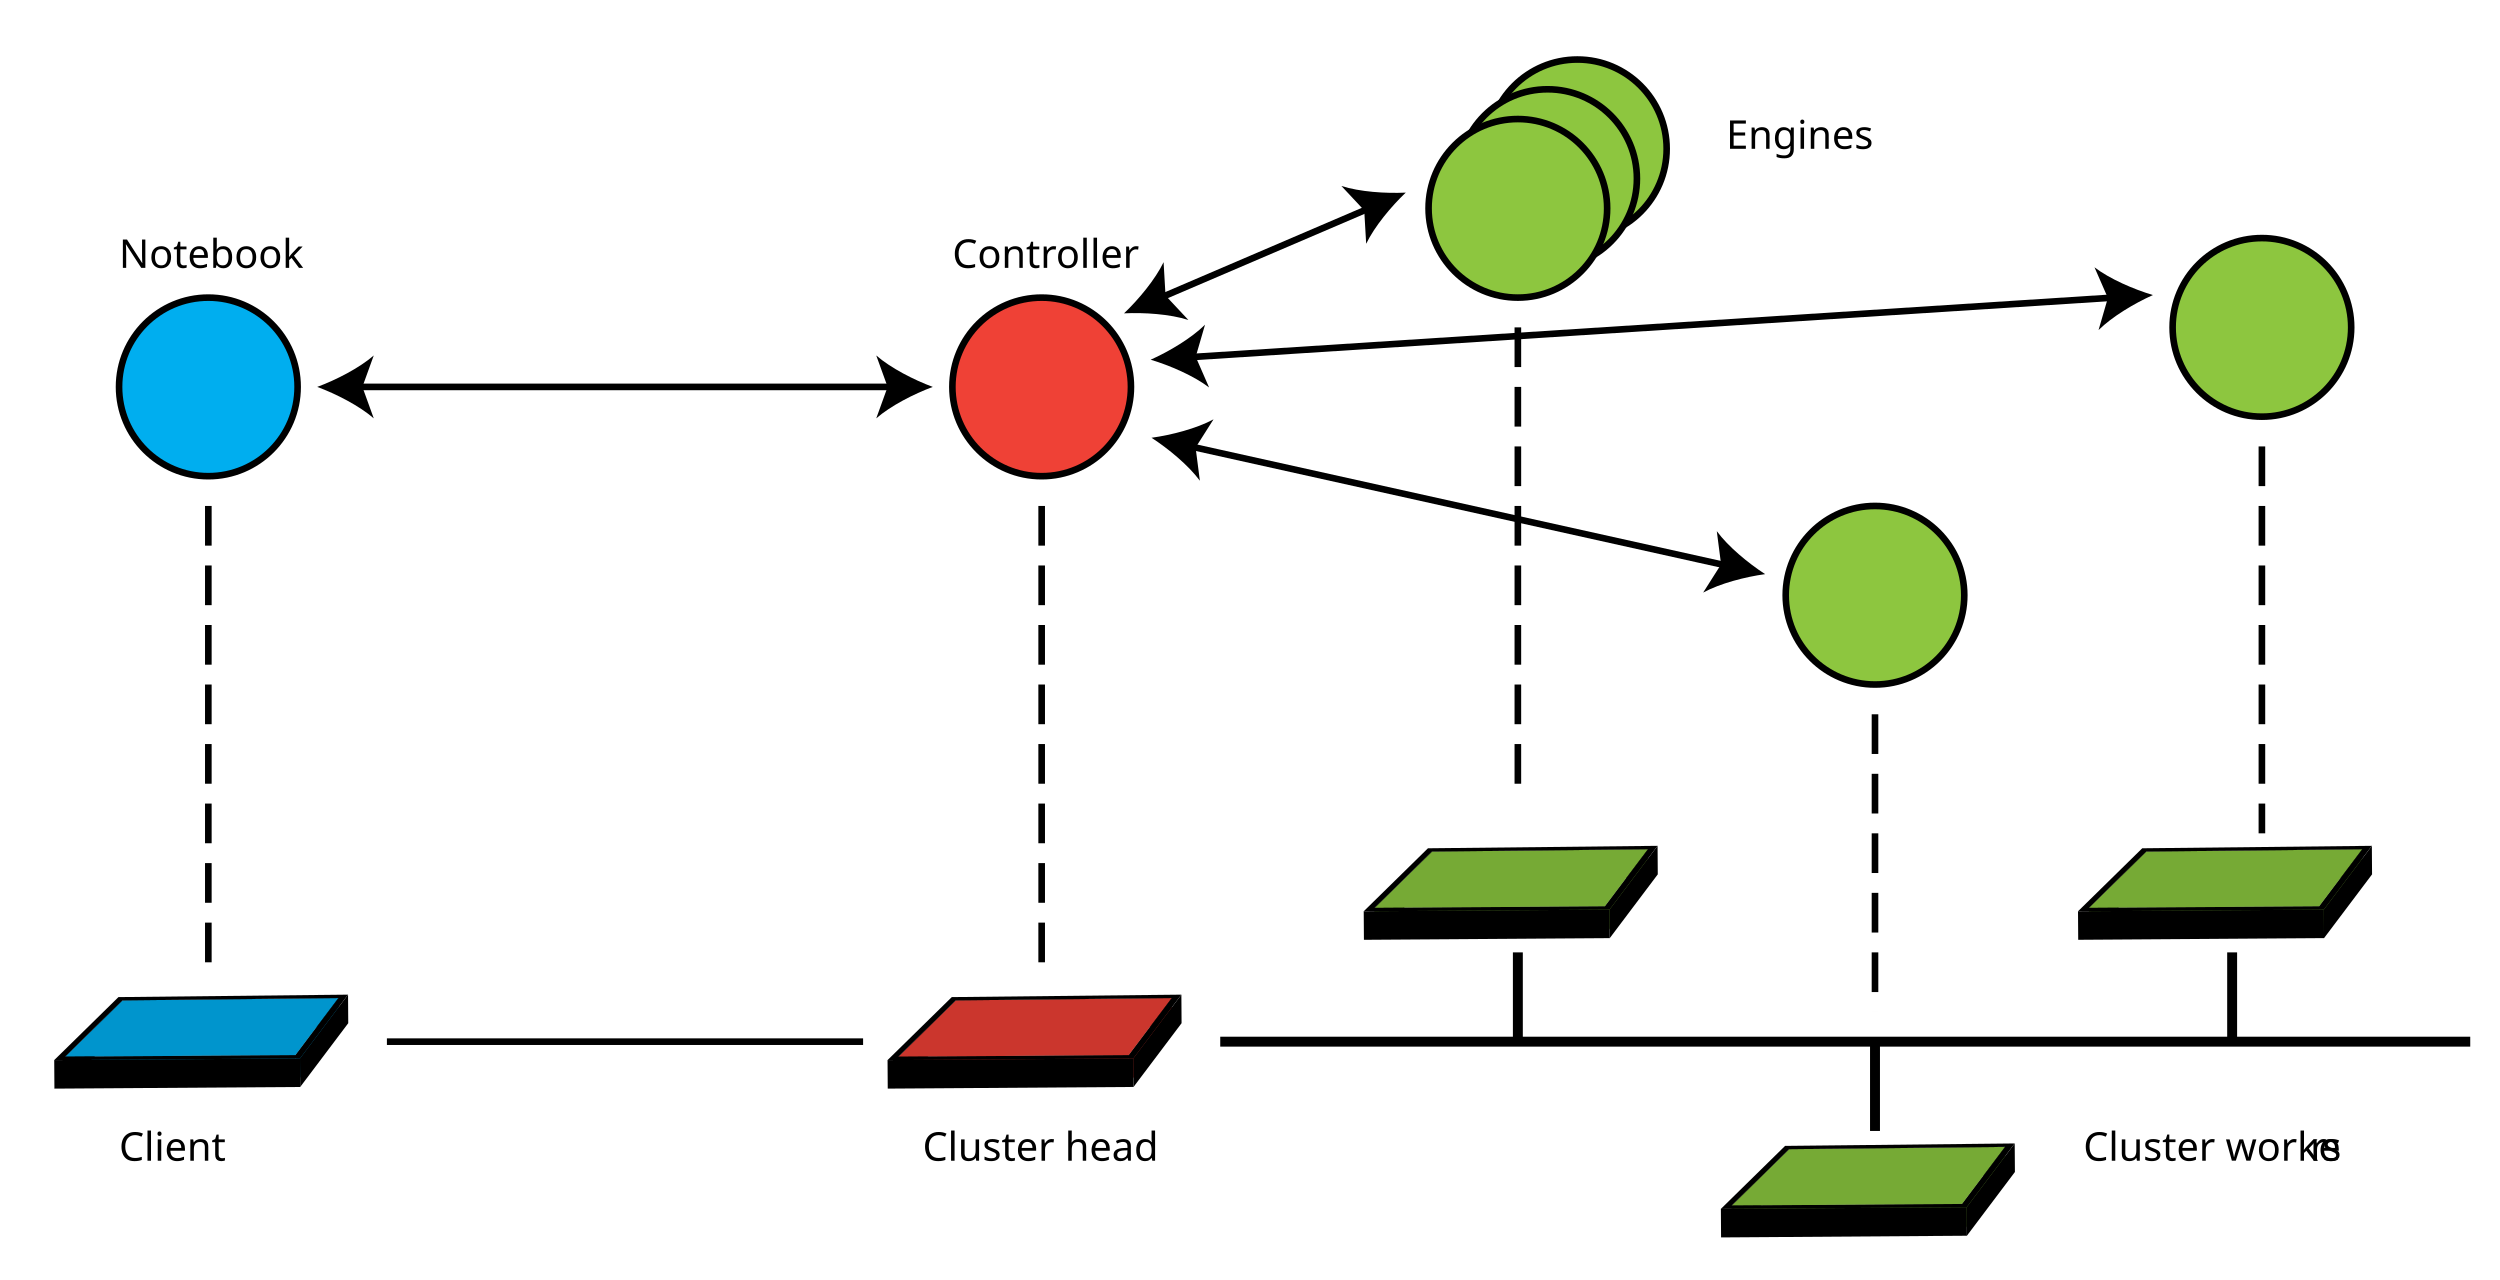
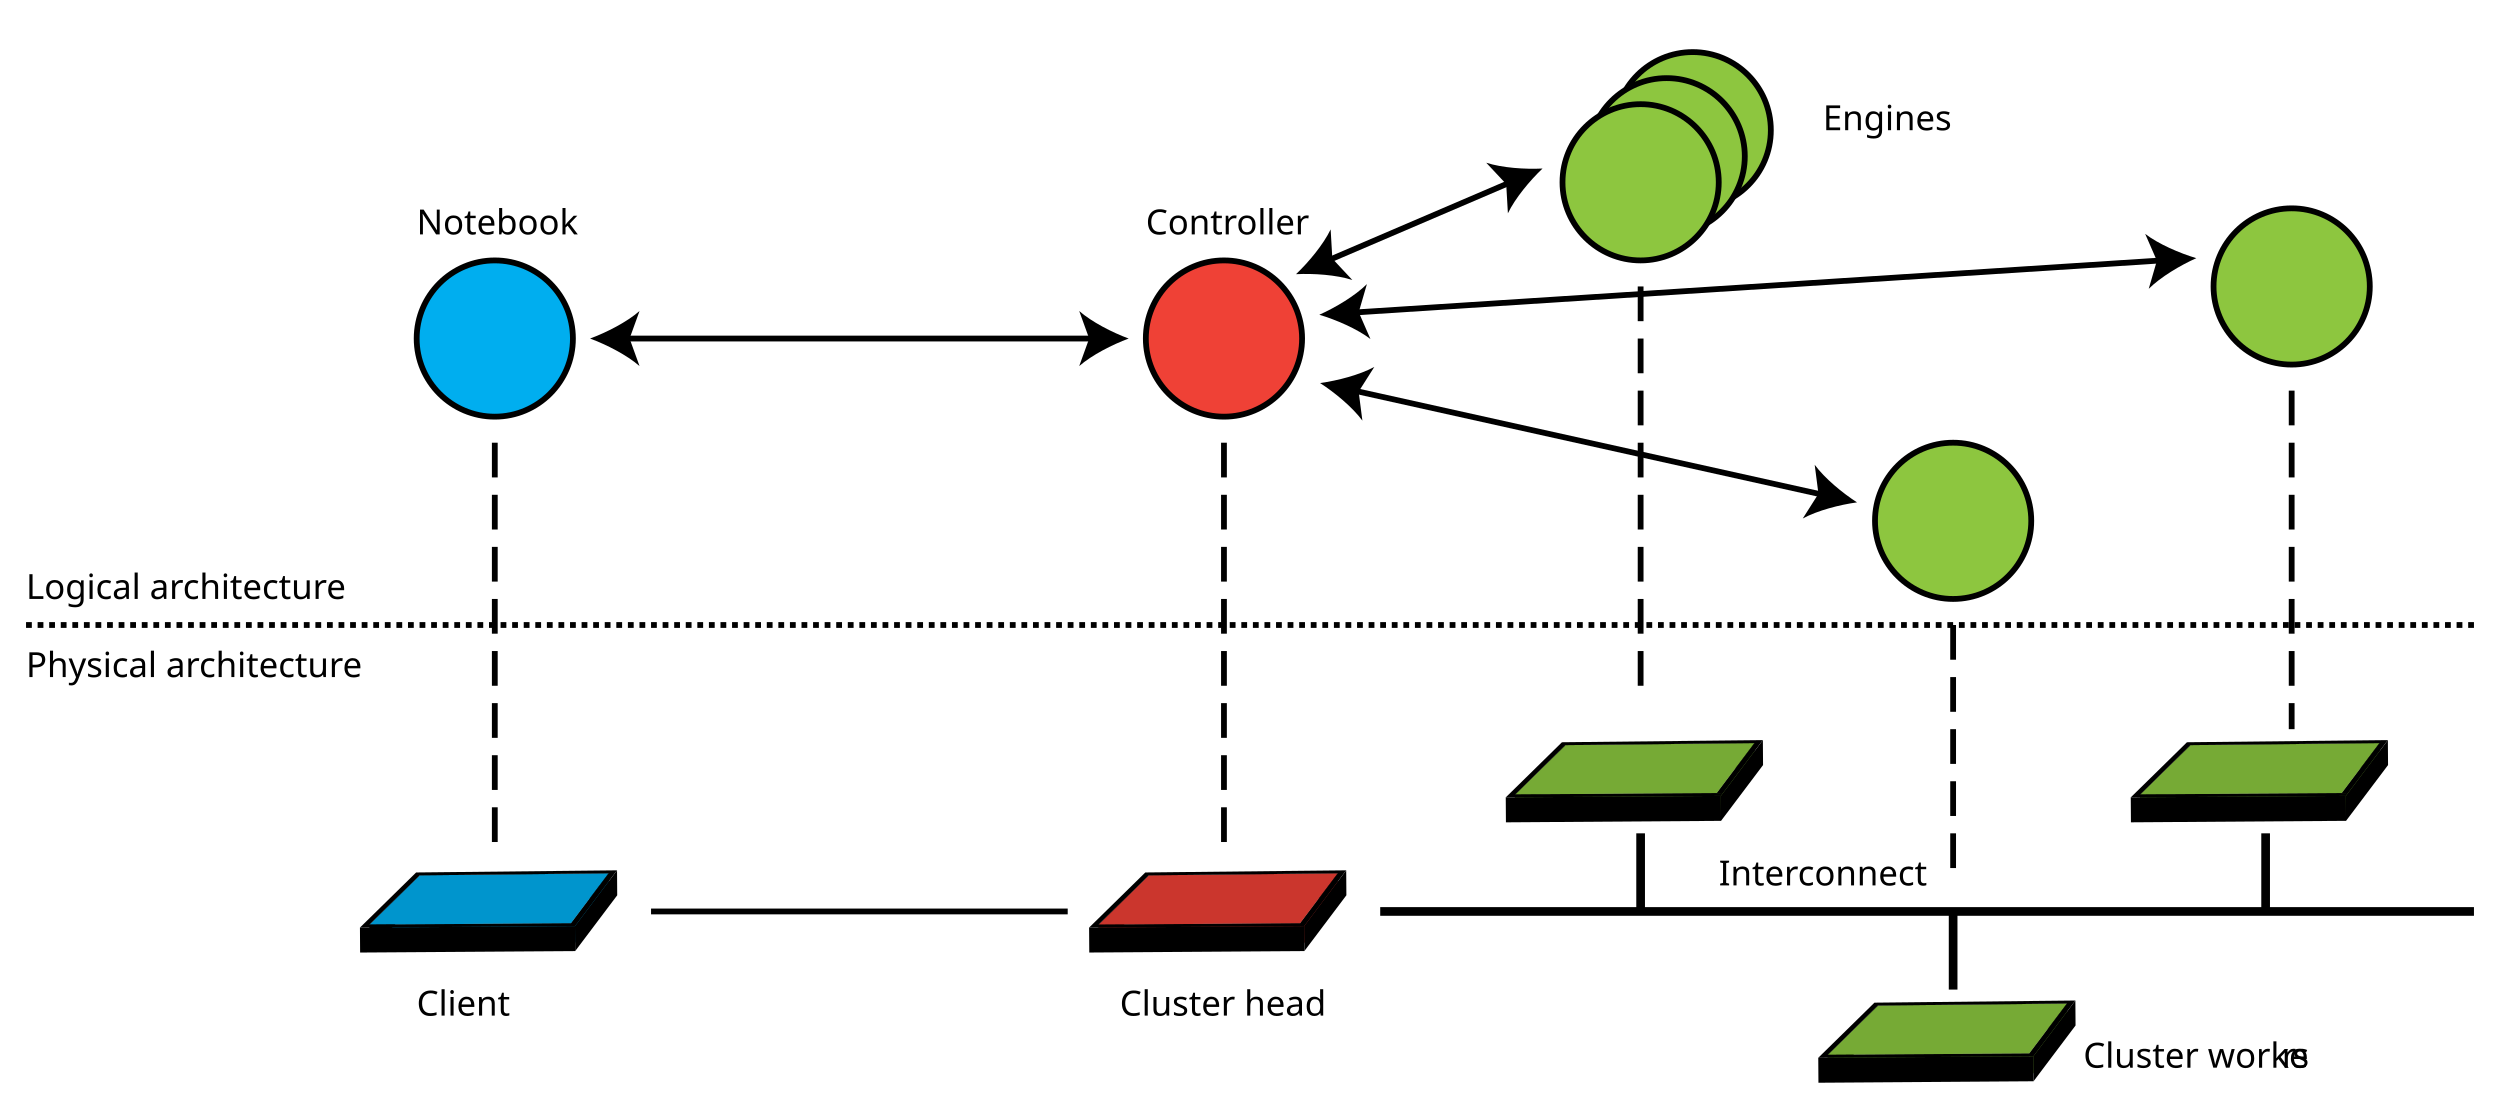
- <svg xmlns="http://www.w3.org/2000/svg" version="1.1" id="Layer_1" x="0px" y="0px" width="756px" height="387px" viewBox="0 0 756 387" enable-background="new 0 0 756 387" xml:space="preserve">
-   <g>
-     <g>
-       <g enable-background="new    ">
-         <g>
-           <polygon points="354.331,301.818 354.39,310.45 289.098,311.151 289.039,302.519     " />
-         </g>
-         <g>
-           <polygon fill="#B62F26" points="354.331,301.818 354.39,310.45 341.403,327.702 341.345,319.07     " />
-         </g>
-         <g>
-           <polygon points="289.039,302.519 289.098,311.151 271.736,328.178 271.677,319.546     " />
-         </g>
-         <g>
-           <rect x="302.225" y="288.79" transform="matrix(-0.0068 -1 1 -0.0068 -14.9953 632.3542)" fill="#B72F27" width="8.632" height="69.669" />
-         </g>
-         <g>
-           <polygon fill="#CB362D" points="354.331,301.818 341.345,319.07 271.677,319.546 289.039,302.519     " />
-         </g>
-         <g>
-           <rect x="301.268" y="287.474" transform="matrix(-0.0068 -1 1 -0.0068 -16.9729 632.4202)" width="8.632" height="74.331" />
-         </g>
-         <g>
-           <path d="M287.817,301.524l69.432-0.743l-14.529,19.288l-74.33,0.509L287.817,301.524z M341.345,319.07l12.986-17.252      l-65.292,0.701l-17.362,17.027L341.345,319.07" />
-         </g>
-         <g>
-           <polygon points="357.249,300.781 357.308,309.413 342.778,328.701 342.72,320.069     " />
-         </g>
-       </g>
-     </g>
-   </g>
-   <g>
-     <g>
-       <g enable-background="new    ">
-         <g>
-           <polygon points="498.333,256.819 498.392,265.451 433.1,266.147 433.041,257.516     " />
-         </g>
-         <g>
-           <polygon fill="#69992F" points="498.333,256.819 498.392,265.451 485.396,282.703 485.337,274.071     " />
-         </g>
-         <g>
-           <polygon points="433.041,257.516 433.1,266.147 415.738,283.179 415.68,274.547     " />
-         </g>
-         <g>
-           <rect x="446.222" y="243.795" transform="matrix(-0.0069 -1 1 -0.0069 175.0284 731.0746)" fill="#699A2F" width="8.632" height="69.66" />
-         </g>
-         <g>
-           <polygon fill="#76AA35" points="498.333,256.819 485.337,274.071 415.68,274.547 433.041,257.516     " />
-         </g>
-         <g>
-           <rect x="445.266" y="242.47" transform="matrix(-0.0069 -1 1 -0.0069 173.0506 731.1407)" width="8.632" height="74.34" />
-         </g>
-         <g>
-           <path d="M431.811,256.52l69.439-0.743l-14.529,19.293l-74.338,0.509L431.811,256.52z M485.337,274.071l12.996-17.252      l-65.292,0.697l-17.361,17.031L485.337,274.071" />
-         </g>
-         <g>
-           <polygon points="501.25,255.777 501.31,264.408 486.78,283.702 486.721,275.07     " />
-         </g>
-       </g>
-     </g>
-   </g>
-   <g>
-     <g>
-       <g enable-background="new    ">
-         <g>
-           <polygon points="714.333,256.819 714.392,265.451 649.1,266.147 649.041,257.516     " />
-         </g>
-         <g>
-           <polygon fill="#69992F" points="714.333,256.819 714.392,265.451 701.396,282.703 701.337,274.071     " />
-         </g>
-         <g>
-           <polygon points="649.041,257.516 649.1,266.147 631.738,283.179 631.68,274.547     " />
-         </g>
-         <g>
-           <rect x="662.222" y="243.795" transform="matrix(-0.0069 -1 1 -0.0069 392.519 947.0695)" fill="#699A2F" width="8.632" height="69.66" />
-         </g>
-         <g>
-           <polygon fill="#76AA35" points="714.333,256.819 701.337,274.071 631.68,274.547 649.041,257.516     " />
-         </g>
-         <g>
-           <rect x="661.266" y="242.47" transform="matrix(-0.0069 -1 1 -0.0069 390.5413 947.1356)" width="8.632" height="74.34" />
-         </g>
-         <g>
-           <path d="M647.811,256.52l69.439-0.743l-14.529,19.293l-74.338,0.509L647.811,256.52z M701.337,274.071l12.996-17.252      l-65.292,0.697l-17.361,17.031L701.337,274.071" />
-         </g>
-         <g>
-           <polygon points="717.25,255.777 717.31,264.408 702.78,283.702 702.721,275.07     " />
-         </g>
-       </g>
-     </g>
-   </g>
-   <g>
-     <g>
-       <g enable-background="new    ">
-         <g>
-           <polygon points="606.333,346.819 606.392,355.451 541.1,356.147 541.041,347.516     " />
-         </g>
-         <g>
-           <polygon fill="#69992F" points="606.333,346.819 606.392,355.451 593.396,372.703 593.337,364.071     " />
-         </g>
-         <g>
-           <polygon points="541.041,347.516 541.1,356.147 523.738,373.179 523.68,364.547     " />
-         </g>
-         <g>
-           <rect x="554.222" y="333.795" transform="matrix(-0.0069 -1 1 -0.0069 193.7758 929.6932)" fill="#699A2F" width="8.632" height="69.66" />
-         </g>
-         <g>
-           <polygon fill="#76AA35" points="606.333,346.819 593.337,364.071 523.68,364.547 541.041,347.516     " />
-         </g>
-         <g>
-           <rect x="553.266" y="332.47" transform="matrix(-0.0069 -1 1 -0.0069 191.7981 929.7593)" width="8.632" height="74.34" />
-         </g>
-         <g>
-           <path d="M539.811,346.52l69.439-0.743l-14.529,19.293l-74.338,0.509L539.811,346.52z M593.337,364.071l12.996-17.252      l-65.292,0.697l-17.361,17.031L593.337,364.071" />
-         </g>
-         <g>
-           <polygon points="609.25,345.777 609.31,354.408 594.78,373.702 594.721,365.07     " />
-         </g>
-       </g>
-     </g>
-   </g>
-   <line fill="none" stroke="#000000" stroke-width="3" x1="369" y1="315" x2="747" y2="315" />
-   <line fill="none" stroke="#000000" stroke-width="3" x1="459" y1="315" x2="459" y2="288" />
-   <line fill="none" stroke="#000000" stroke-width="3" x1="567" y1="342" x2="567" y2="315" />
-   <line fill="none" stroke="#000000" stroke-width="3" x1="675" y1="315" x2="675" y2="288" />
-   <circle fill="#EF4136" stroke="#000000" stroke-width="2" cx="315" cy="117" r="27" />
-   <g>
-     <g>
-       <g enable-background="new    ">
-         <g>
-           <polygon points="102.331,301.818 102.39,310.45 37.098,311.151 37.039,302.52     " />
-         </g>
-         <g>
-           <polygon fill="#0087BA" points="102.331,301.818 102.39,310.45 89.403,327.702 89.345,319.07     " />
-         </g>
-         <g>
-           <rect x="50.225" y="288.79" transform="matrix(-0.0068 -1 1 -0.0068 -268.7058 380.36)" fill="#0088BB" width="8.632" height="69.669" />
-         </g>
-         <g>
-           <polygon points="37.039,302.52 37.098,311.151 19.736,328.178 19.677,319.546     " />
-         </g>
-         <g>
-           <polygon fill="#0095CD" points="102.331,301.818 89.345,319.07 19.677,319.546 37.039,302.52     " />
-         </g>
-         <g>
-           <rect x="49.268" y="287.474" transform="matrix(-0.0068 -1 1 -0.0068 -270.6835 380.426)" width="8.632" height="74.331" />
-         </g>
-         <g>
-           <path d="M35.817,301.524l69.432-0.743L90.72,320.069l-74.33,0.509L35.817,301.524z M89.345,319.07l12.986-17.252l-65.292,0.702      l-17.362,17.026L89.345,319.07" />
-         </g>
-         <g>
-           <polygon points="105.249,300.781 105.308,309.413 90.778,328.701 90.72,320.069     " />
-         </g>
-       </g>
-     </g>
-   </g>
-   <line fill="none" stroke="#000000" stroke-width="2" x1="117" y1="315" x2="261" y2="315" />
-   <circle fill="#8DC63F" stroke="#000000" stroke-width="2" cx="477" cy="45" r="27" />
-   <circle fill="#8DC63F" stroke="#000000" stroke-width="2" cx="567" cy="180" r="27" />
-   <circle fill="#8DC63F" stroke="#000000" stroke-width="2" cx="684" cy="99" r="27" />
-   <line fill="none" stroke="#000000" stroke-width="2" stroke-dasharray="12,6" x1="459" y1="99" x2="459" y2="243" />
-   <line fill="none" stroke="#000000" stroke-width="2" stroke-dasharray="12,6" x1="684" y1="135" x2="684" y2="252" />
-   <line fill="none" stroke="#000000" stroke-width="2" stroke-dasharray="12,6" x1="315" y1="153" x2="315" y2="297" />
-   <line fill="none" stroke="#000000" stroke-width="2" stroke-dasharray="12,6" x1="567" y1="216" x2="567" y2="306" />
-   <g>
-     <g>
-       <line fill="none" stroke="#000000" stroke-width="2" x1="351" y1="90" x2="414.001" y2="63" />
-       <path d="M425.096,58.245c-4.391,4.175-9.451,10.255-11.966,15.475l-0.585-10.096l-6.907-7.386    C411.151,58.016,419.045,58.546,425.096,58.245z" />
-       <path d="M339.906,94.755c4.39-4.174,9.451-10.255,11.965-15.475l0.585,10.096l6.907,7.386    C353.85,94.983,345.957,94.454,339.906,94.755z" />
-     </g>
-   </g>
-   <g>
-     <g>
-       <line fill="none" stroke="#000000" stroke-width="2" x1="360" y1="108" x2="639.001" y2="90" />
-       <path d="M651.046,89.223c-5.532,2.468-12.333,6.51-16.445,10.59l2.819-9.711l-4.044-9.269    C637.979,84.351,645.242,87.486,651.046,89.223z" />
-       <path d="M347.955,108.777c5.532-2.469,12.333-6.511,16.446-10.591l-2.82,9.711l4.045,9.269    C361.022,113.649,353.759,110.514,347.955,108.777z" />
-     </g>
-   </g>
-   <g>
-     <g>
-       <line fill="none" stroke="#000000" stroke-width="2" x1="360" y1="135" x2="522" y2="171" />
-       <path d="M533.783,173.619c-6.002,0.825-13.661,2.806-18.75,5.575l5.421-8.538l-1.295-10.029    C522.597,165.291,528.695,170.33,533.783,173.619z" />
-       <path d="M348.218,132.381c6.001-0.825,13.661-2.806,18.75-5.575l-5.42,8.537l1.294,10.029    C359.404,140.709,353.305,135.67,348.218,132.381z" />
-     </g>
-   </g>
-   <circle fill="#00AEEF" stroke="#000000" stroke-width="2" cx="63" cy="117" r="27" />
-   <g>
-     <g>
-       <line fill="none" stroke="#000000" stroke-width="2" x1="108" y1="117" x2="270" y2="117" />
-       <path d="M282.071,117c-5.68,2.107-12.727,5.703-17.094,9.51l3.439-9.51l-3.439-9.51C269.344,111.297,276.391,114.894,282.071,117z    " />
-       <path d="M95.93,117c5.68-2.107,12.727-5.703,17.094-9.51l-3.439,9.51l3.439,9.51C108.657,122.703,101.61,119.106,95.93,117z" />
-     </g>
-   </g>
-   <line fill="none" stroke="#000000" stroke-width="2" stroke-dasharray="12,6" x1="63" y1="153" x2="63" y2="297" />
-   <text transform="matrix(1 0 0 1 36.0005 351.0005)" font-family="'MyriadPro-Regular'" font-size="12">Client</text>
-   <text transform="matrix(1 0 0 1 279.0005 351.0005)" font-family="'MyriadPro-Regular'" font-size="12">Cluster head</text>
-   <text transform="matrix(1 0 0 1 630 350.9995)">
+ <svg xmlns="http://www.w3.org/2000/svg" version="1.1" id="Layer_1" x="0px" y="0px" width="864px" height="387px" viewBox="0 0 864 387" enable-background="new 0 0 864 387" xml:space="preserve">
+   <g>
+     <g>
+       <g enable-background="new    ">
+         <g>
+           <polygon points="462.331,301.818 462.39,310.45 397.098,311.151 397.039,302.519     " />
+         </g>
+         <g>
+           <polygon fill="#B62F26" points="462.331,301.818 462.39,310.45 449.403,327.702 449.345,319.07     " />
+         </g>
+         <g>
+           <polygon points="397.039,302.519 397.098,311.151 379.736,328.178 379.677,319.546     " />
+         </g>
+         <g>
+           <rect x="410.225" y="288.79" transform="matrix(-0.0068 -1 1 -0.0068 93.7378 740.3517)" fill="#B72F27" width="8.632" height="69.669" />
+         </g>
+         <g>
+           <polygon fill="#CB362D" points="462.331,301.818 449.345,319.07 379.677,319.546 397.039,302.519     " />
+         </g>
+         <g>
+           <rect x="409.268" y="287.474" transform="matrix(-0.0068 -1 1 -0.0068 91.7602 740.4177)" width="8.632" height="74.331" />
+         </g>
+         <g>
+           <path d="M395.817,301.524l69.432-0.743l-14.529,19.288l-74.33,0.509L395.817,301.524z M449.345,319.07l12.986-17.252      l-65.292,0.701l-17.362,17.027L449.345,319.07" />
+         </g>
+         <g>
+           <polygon points="465.249,300.781 465.308,309.413 450.778,328.701 450.72,320.069     " />
+         </g>
+       </g>
+     </g>
+   </g>
+   <g>
+     <g>
+       <g enable-background="new    ">
+         <g>
+           <polygon points="606.333,256.819 606.392,265.451 541.1,266.147 541.041,257.516     " />
+         </g>
+         <g>
+           <polygon fill="#69992F" points="606.333,256.819 606.392,265.451 593.396,282.703 593.337,274.071     " />
+         </g>
+         <g>
+           <polygon points="541.041,257.516 541.1,266.147 523.738,283.179 523.68,274.547     " />
+         </g>
+         <g>
+           <rect x="554.222" y="243.795" transform="matrix(-0.0069 -1 1 -0.0069 283.7737 839.0721)" fill="#699A2F" width="8.632" height="69.66" />
+         </g>
+         <g>
+           <polygon fill="#76AA35" points="606.333,256.819 593.337,274.071 523.68,274.547 541.041,257.516     " />
+         </g>
+         <g>
+           <rect x="553.266" y="242.47" transform="matrix(-0.0069 -1 1 -0.0069 281.7959 839.1382)" width="8.632" height="74.34" />
+         </g>
+         <g>
+           <path d="M539.811,256.52l69.439-0.743l-14.529,19.293l-74.338,0.509L539.811,256.52z M593.337,274.071l12.996-17.252      l-65.292,0.697l-17.361,17.031L593.337,274.071" />
+         </g>
+         <g>
+           <polygon points="609.25,255.777 609.31,264.408 594.78,283.702 594.721,275.07     " />
+         </g>
+       </g>
+     </g>
+   </g>
+   <g>
+     <g>
+       <g enable-background="new    ">
+         <g>
+           <polygon points="822.333,256.819 822.392,265.451 757.1,266.147 757.041,257.516     " />
+         </g>
+         <g>
+           <polygon fill="#69992F" points="822.333,256.819 822.392,265.451 809.396,282.703 809.337,274.071     " />
+         </g>
+         <g>
+           <polygon points="757.041,257.516 757.1,266.147 739.738,283.179 739.68,274.547     " />
+         </g>
+         <g>
+           <rect x="770.222" y="243.795" transform="matrix(-0.0069 -1 1 -0.0069 501.2643 1055.067)" fill="#699A2F" width="8.632" height="69.66" />
+         </g>
+         <g>
+           <polygon fill="#76AA35" points="822.333,256.819 809.337,274.071 739.68,274.547 757.041,257.516     " />
+         </g>
+         <g>
+           <rect x="769.266" y="242.47" transform="matrix(-0.0069 -1 1 -0.0069 499.2866 1055.133)" width="8.632" height="74.34" />
+         </g>
+         <g>
+           <path d="M755.811,256.52l69.439-0.743l-14.529,19.293l-74.338,0.509L755.811,256.52z M809.337,274.071l12.996-17.252      l-65.292,0.697l-17.361,17.031L809.337,274.071" />
+         </g>
+         <g>
+           <polygon points="825.25,255.777 825.31,264.408 810.78,283.702 810.721,275.07     " />
+         </g>
+       </g>
+     </g>
+   </g>
+   <g>
+     <g>
+       <g enable-background="new    ">
+         <g>
+           <polygon points="714.333,346.819 714.392,355.451 649.1,356.147 649.041,347.516     " />
+         </g>
+         <g>
+           <polygon fill="#69992F" points="714.333,346.819 714.392,355.451 701.396,372.703 701.337,364.071     " />
+         </g>
+         <g>
+           <polygon points="649.041,347.516 649.1,356.147 631.738,373.179 631.68,364.547     " />
+         </g>
+         <g>
+           <rect x="662.222" y="333.795" transform="matrix(-0.0069 -1 1 -0.0069 302.5212 1037.691)" fill="#699A2F" width="8.632" height="69.66" />
+         </g>
+         <g>
+           <polygon fill="#76AA35" points="714.333,346.819 701.337,364.071 631.68,364.547 649.041,347.516     " />
+         </g>
+         <g>
+           <rect x="661.266" y="332.47" transform="matrix(-0.0069 -1 1 -0.0069 300.5434 1037.757)" width="8.632" height="74.34" />
+         </g>
+         <g>
+           <path d="M647.811,346.52l69.439-0.743l-14.529,19.293l-74.338,0.509L647.811,346.52z M701.337,364.071l12.996-17.252      l-65.292,0.697l-17.361,17.031L701.337,364.071" />
+         </g>
+         <g>
+           <polygon points="717.25,345.777 717.31,354.408 702.78,373.702 702.721,365.07     " />
+         </g>
+       </g>
+     </g>
+   </g>
+   <line fill="none" stroke="#000000" stroke-width="3" x1="477" y1="315" x2="855" y2="315" />
+   <line fill="none" stroke="#000000" stroke-width="3" x1="567" y1="315" x2="567" y2="288" />
+   <line fill="none" stroke="#000000" stroke-width="3" x1="675" y1="342" x2="675" y2="315" />
+   <line fill="none" stroke="#000000" stroke-width="3" x1="783" y1="315" x2="783" y2="288" />
+   <circle fill="#EF4136" stroke="#000000" stroke-width="2" cx="423" cy="117" r="27" />
+   <g>
+     <g>
+       <g enable-background="new    ">
+         <g>
+           <polygon points="210.331,301.818 210.39,310.45 145.098,311.151 145.039,302.52     " />
+         </g>
+         <g>
+           <polygon fill="#0087BA" points="210.331,301.818 210.39,310.45 197.403,327.702 197.345,319.07     " />
+         </g>
+         <g>
+           <rect x="158.225" y="288.79" transform="matrix(-0.0068 -1 1 -0.0068 -159.9727 488.3575)" fill="#0088BB" width="8.632" height="69.669" />
+         </g>
+         <g>
+           <polygon points="145.039,302.52 145.098,311.151 127.736,328.178 127.677,319.546     " />
+         </g>
+         <g>
+           <polygon fill="#0095CD" points="210.331,301.818 197.345,319.07 127.677,319.546 145.039,302.52     " />
+         </g>
+         <g>
+           <rect x="157.268" y="287.474" transform="matrix(-0.0068 -1 1 -0.0068 -161.9504 488.4235)" width="8.632" height="74.331" />
+         </g>
+         <g>
+           <path d="M143.817,301.524l69.432-0.743l-14.529,19.288l-74.33,0.509L143.817,301.524z M197.345,319.07l12.986-17.252      l-65.292,0.702l-17.362,17.026L197.345,319.07" />
+         </g>
+         <g>
+           <polygon points="213.249,300.781 213.308,309.413 198.778,328.701 198.72,320.069     " />
+         </g>
+       </g>
+     </g>
+   </g>
+   <line fill="none" stroke="#000000" stroke-width="2" x1="225" y1="315" x2="369" y2="315" />
+   <circle fill="#8DC63F" stroke="#000000" stroke-width="2" cx="585" cy="45" r="27" />
+   <circle fill="#8DC63F" stroke="#000000" stroke-width="2" cx="675" cy="180" r="27" />
+   <circle fill="#8DC63F" stroke="#000000" stroke-width="2" cx="792" cy="99" r="27" />
+   <line fill="none" stroke="#000000" stroke-width="2" stroke-dasharray="12,6" x1="567" y1="99" x2="567" y2="243" />
+   <line fill="none" stroke="#000000" stroke-width="2" stroke-dasharray="12,6" x1="792" y1="135" x2="792" y2="252" />
+   <line fill="none" stroke="#000000" stroke-width="2" stroke-dasharray="12,6" x1="423" y1="153" x2="423" y2="297" />
+   <line fill="none" stroke="#000000" stroke-width="2" stroke-dasharray="12,6" x1="675" y1="216" x2="675" y2="306" />
+   <g>
+     <g>
+       <line fill="none" stroke="#000000" stroke-width="2" x1="459" y1="90" x2="522.001" y2="63" />
+       <path d="M533.096,58.245c-4.391,4.175-9.451,10.255-11.966,15.475l-0.585-10.096l-6.907-7.386    C519.151,58.016,527.045,58.546,533.096,58.245z" />
+       <path d="M447.906,94.755c4.39-4.174,9.451-10.255,11.965-15.475l0.585,10.096l6.907,7.386    C461.85,94.983,453.957,94.454,447.906,94.755z" />
+     </g>
+   </g>
+   <g>
+     <g>
+       <line fill="none" stroke="#000000" stroke-width="2" x1="468" y1="108" x2="747.001" y2="90" />
+       <path d="M759.046,89.223c-5.532,2.468-12.333,6.51-16.445,10.59l2.819-9.711l-4.044-9.269    C745.979,84.351,753.242,87.486,759.046,89.223z" />
+       <path d="M455.955,108.777c5.532-2.469,12.333-6.511,16.446-10.591l-2.82,9.711l4.045,9.269    C469.022,113.649,461.759,110.514,455.955,108.777z" />
+     </g>
+   </g>
+   <g>
+     <g>
+       <line fill="none" stroke="#000000" stroke-width="2" x1="468" y1="135" x2="630" y2="171" />
+       <path d="M641.783,173.619c-6.002,0.825-13.661,2.806-18.75,5.575l5.421-8.538l-1.295-10.029    C630.597,165.291,636.695,170.33,641.783,173.619z" />
+       <path d="M456.218,132.381c6.001-0.825,13.661-2.806,18.75-5.575l-5.42,8.537l1.294,10.029    C467.404,140.709,461.305,135.67,456.218,132.381z" />
+     </g>
+   </g>
+   <circle fill="#00AEEF" stroke="#000000" stroke-width="2" cx="171" cy="117" r="27" />
+   <g>
+     <g>
+       <line fill="none" stroke="#000000" stroke-width="2" x1="216" y1="117" x2="378" y2="117" />
+       <path d="M390.071,117c-5.68,2.107-12.727,5.703-17.094,9.51l3.439-9.51l-3.439-9.51C377.344,111.297,384.391,114.894,390.071,117z    " />
+       <path d="M203.93,117c5.68-2.107,12.727-5.703,17.094-9.51l-3.439,9.51l3.439,9.51C216.657,122.703,209.61,119.106,203.93,117z" />
+     </g>
+   </g>
+   <line fill="none" stroke="#000000" stroke-width="2" stroke-dasharray="12,6" x1="171" y1="153" x2="171" y2="297" />
+   <text transform="matrix(1 0 0 1 144.0005 351.0005)" font-family="'MyriadPro-Regular'" font-size="12">Client</text>
+   <text transform="matrix(1 0 0 1 387.0005 351.0005)" font-family="'MyriadPro-Regular'" font-size="12">Cluster head</text>
+   <text transform="matrix(1 0 0 1 720 368.9995)">
    <tspan x="0" y="0" font-family="'MyriadPro-Regular'" font-size="12">Cluster worke</tspan>
    <tspan x="68.591" y="0" font-family="'MyriadPro-Regular'" font-size="12">r</tspan>
    <tspan x="72.274" y="0" font-family="'MyriadPro-Regular'" font-size="12">s</tspan>
  </text>
-   <text transform="matrix(1 0 0 1 288 80.9995)" font-family="'MyriadPro-Regular'" font-size="12">Controller</text>
-   <text transform="matrix(1 0 0 1 522 44.9995)" font-family="'MyriadPro-Regular'" font-size="12">Engines</text>
-   <text transform="matrix(1 0 0 1 36 80.9995)" font-family="'MyriadPro-Regular'" font-size="12">Notebook</text>
-   <circle fill="#8DC63F" stroke="#000000" stroke-width="2" cx="468" cy="54" r="27" />
-   <circle fill="#8DC63F" stroke="#000000" stroke-width="2" cx="459" cy="63" r="27" />
+   <text transform="matrix(1 0 0 1 396 80.999)" font-family="'MyriadPro-Regular'" font-size="12">Controller</text>
+   <text transform="matrix(1 0 0 1 630 44.999)" font-family="'MyriadPro-Regular'" font-size="12">Engines</text>
+   <text transform="matrix(1 0 0 1 144 80.999)" font-family="'MyriadPro-Regular'" font-size="12">Notebook</text>
+   <circle fill="#8DC63F" stroke="#000000" stroke-width="2" cx="576" cy="54" r="27" />
+   <circle fill="#8DC63F" stroke="#000000" stroke-width="2" cx="567" cy="63" r="27" />
+   <line stroke="#000000" stroke-width="2" stroke-dasharray="2,2" x1="9" y1="216" x2="855" y2="216" />
+   <text transform="matrix(1 0 0 1 9 206.9995)" font-family="'MyriadPro-It'" font-size="12">Logical architecture</text>
+   <text transform="matrix(1 0 0 1 9 233.9995)" font-family="'MyriadPro-It'" font-size="12">Physical architecture</text>
+   <text transform="matrix(1 0 0 1 594 305.9995)" font-family="'MyriadPro-Regular'" font-size="12">Interconnect</text>
</svg>
